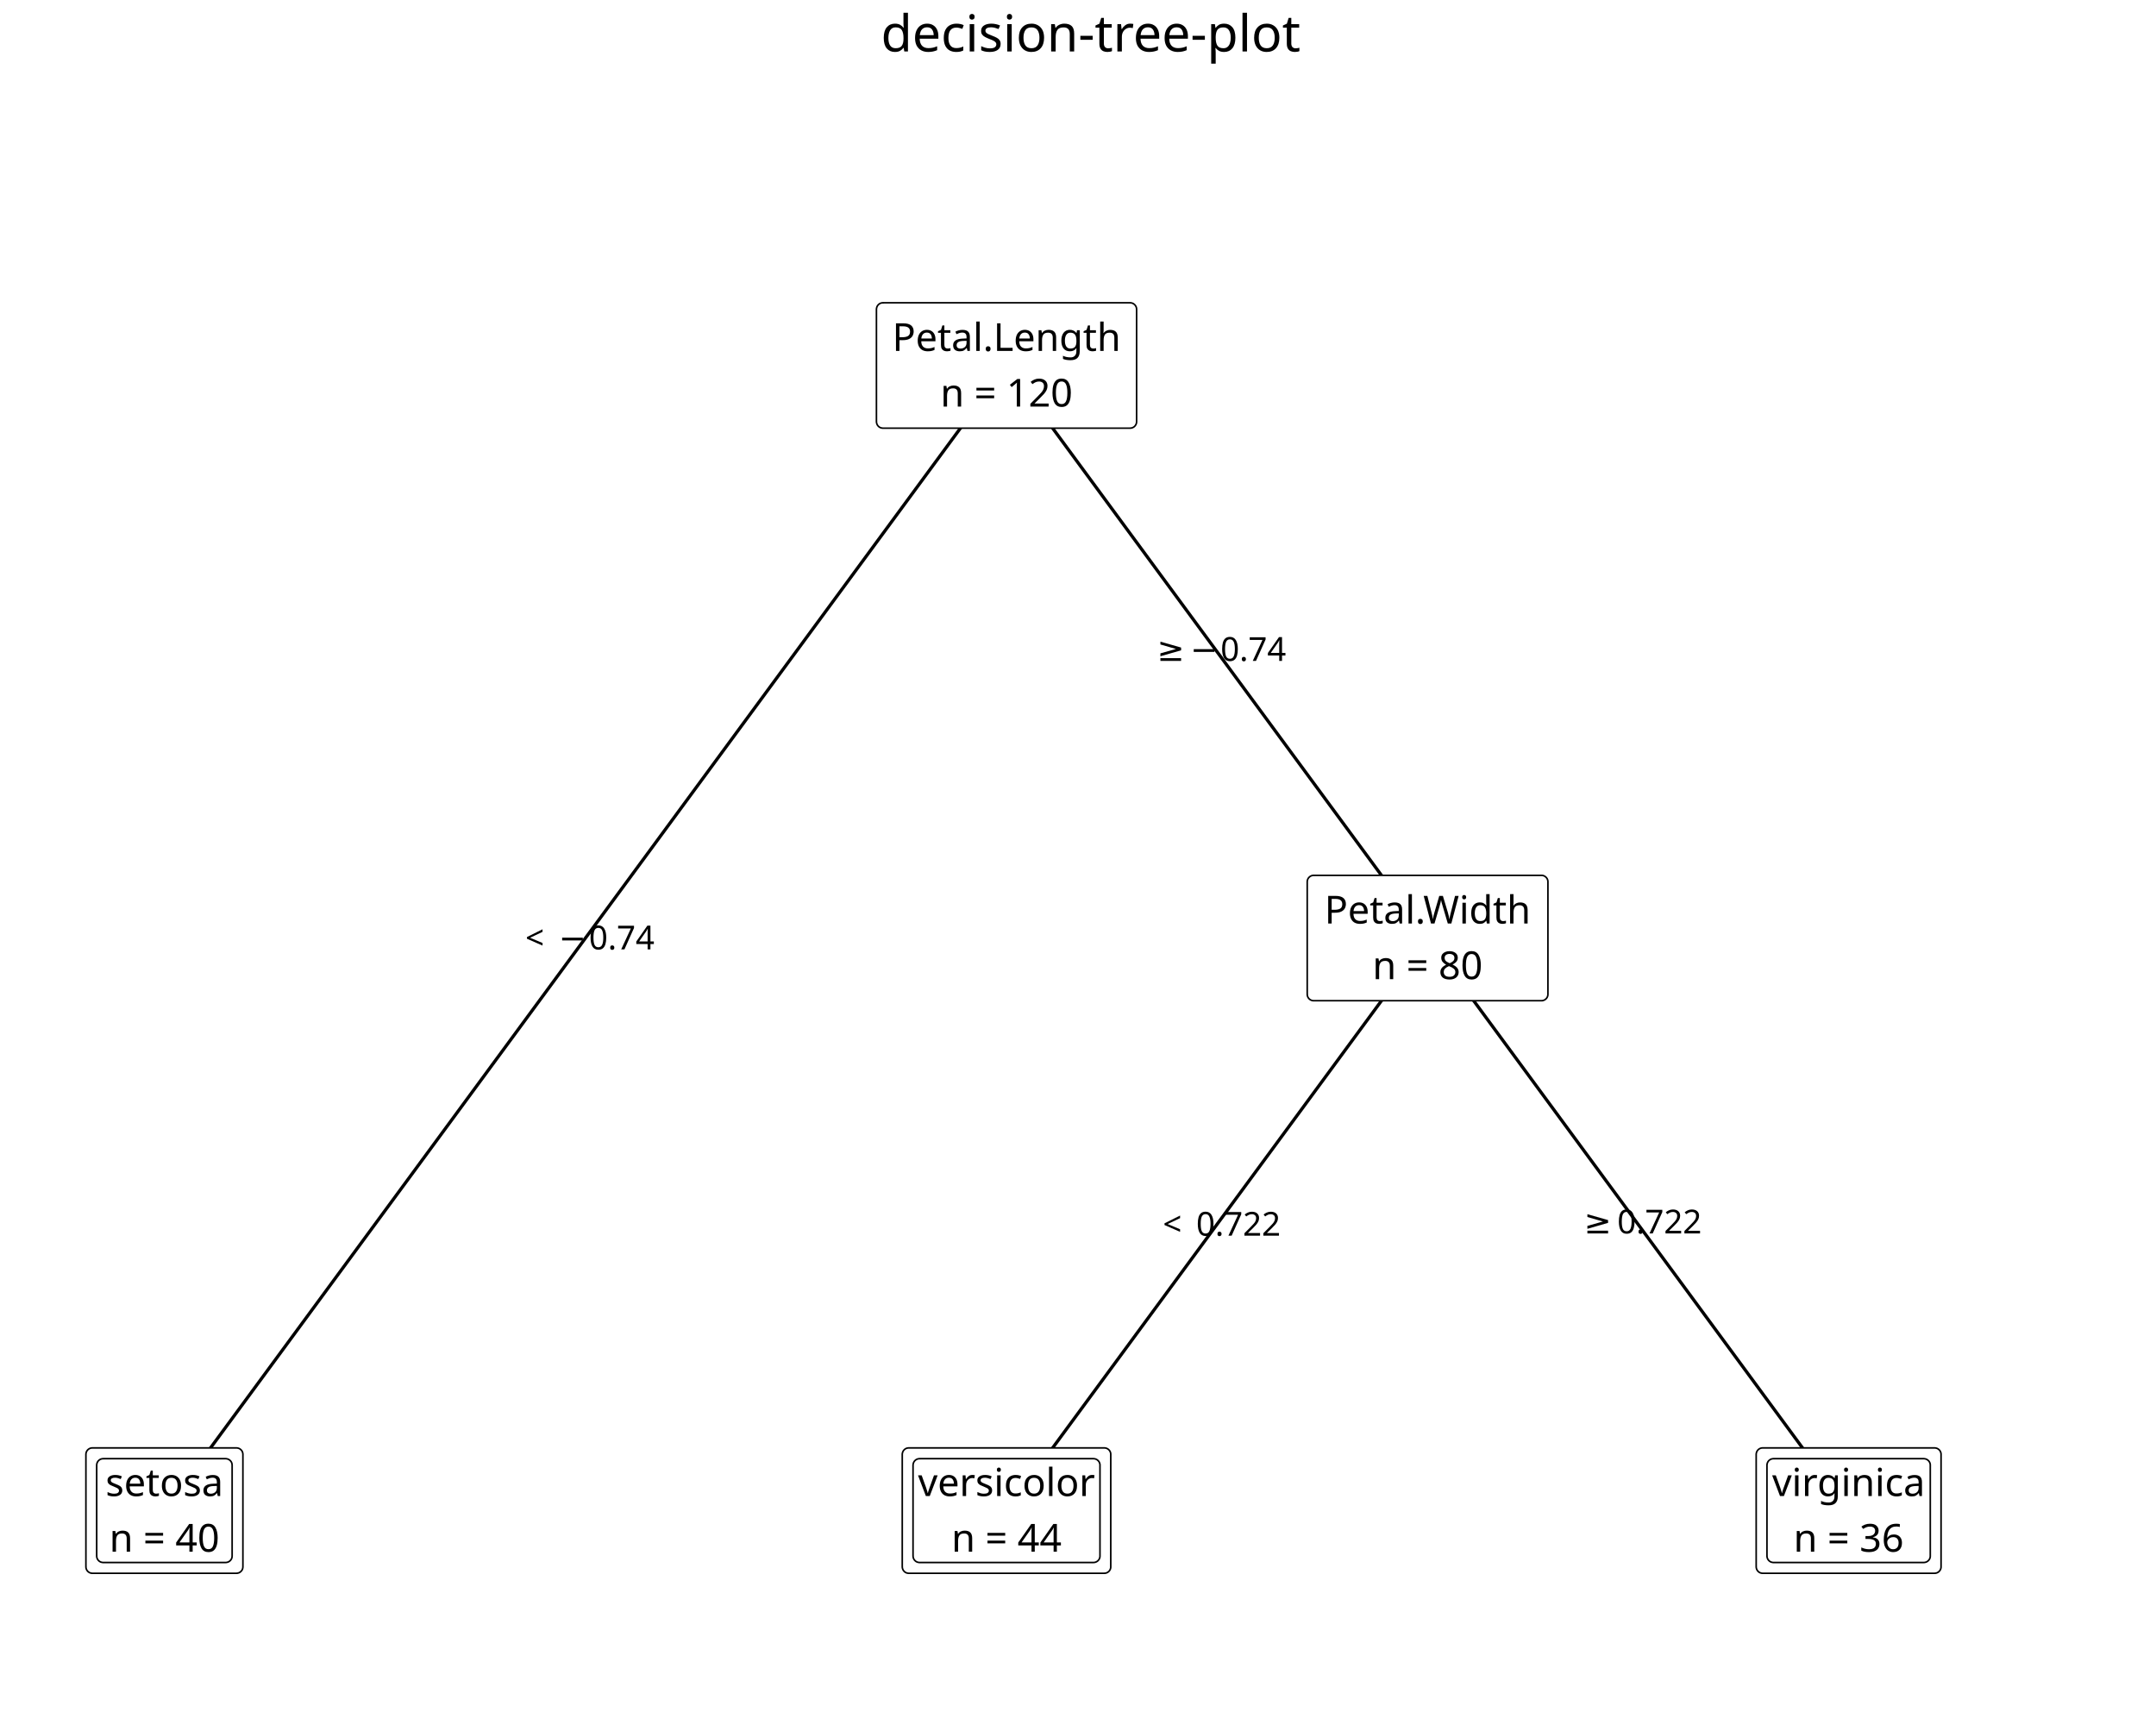
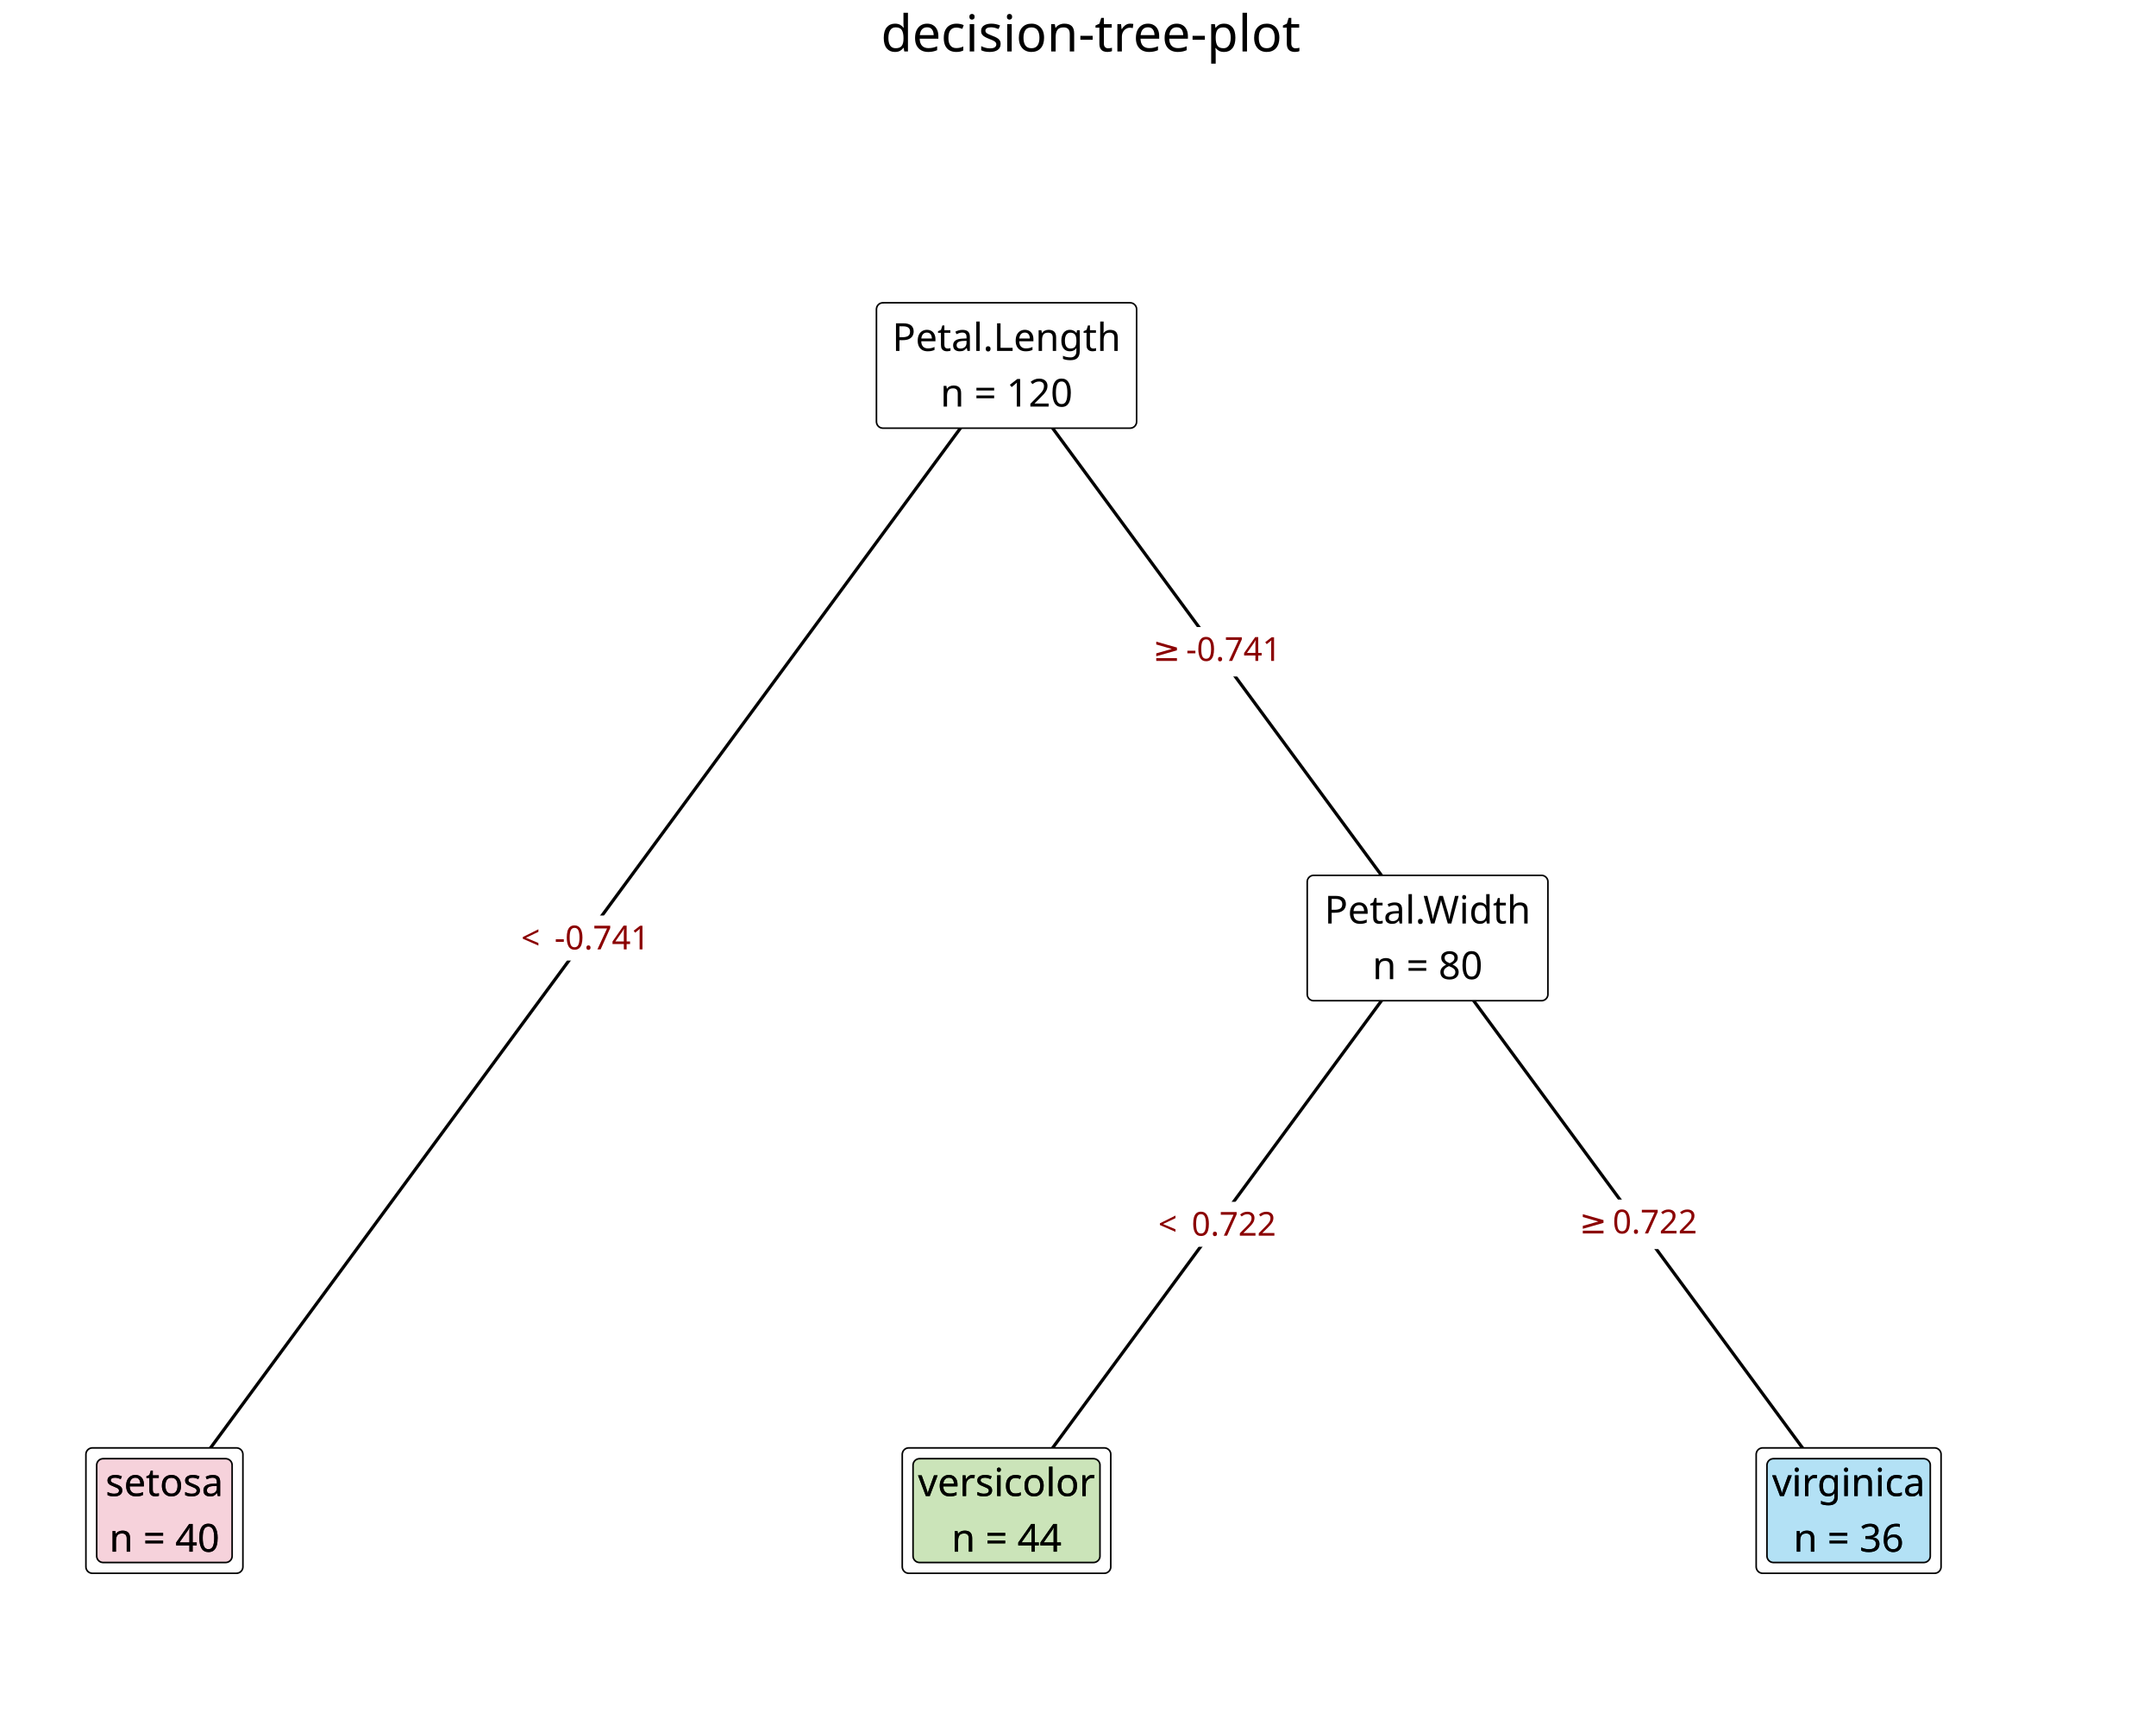
<svg xmlns="http://www.w3.org/2000/svg" class="svglite" data-engine-version="2.0" width="720.00pt" height="576.00pt" viewBox="0 0 720.00 576.00">
  <defs>
    <style type="text/css">
    .svglite line, .svglite polyline, .svglite polygon, .svglite path, .svglite rect, .svglite circle {
      fill: none;
      stroke: #000000;
      stroke-linecap: round;
      stroke-linejoin: round;
      stroke-miterlimit: 10.00;
    }
  </style>
  </defs>
  <rect width="100%" height="100%" style="stroke: none; fill: #FFFFFF;" />
  <defs>
    <clipPath id="cpMC4wMHw3MjAuMDB8MC4wMHw1NzYuMDA=">
      <rect x="0.00" y="0.00" width="720.00" height="576.00" />
    </clipPath>
  </defs>
  <g clip-path="url(#cpMC4wMHw3MjAuMDB8MC4wMHw1NzYuMDA=)">
    <rect x="0.00" y="0.00" width="720.00" height="576.00" style="stroke-width: 10.67; stroke: none;" />
  </g>
  <defs>
    <clipPath id="cpOC41MHw3MjAuMDB8MjAuNzF8NTY3LjUw">
      <rect x="8.50" y="20.71" width="711.50" height="546.79" />
    </clipPath>
  </defs>
  <g clip-path="url(#cpOC41MHw3MjAuMDB8MjAuNzF8NTY3LjUw)">
    <rect x="8.50" y="20.71" width="711.50" height="546.79" style="stroke-width: 10.67; stroke: none;" />
    <line x1="54.91" y1="504.41" x2="336.13" y2="122.04" style="stroke-width: 1.07; stroke-linecap: butt;" />
    <line x1="476.74" y1="313.22" x2="336.13" y2="122.04" style="stroke-width: 1.07; stroke-linecap: butt;" />
    <line x1="336.13" y1="504.41" x2="476.74" y2="313.22" style="stroke-width: 1.07; stroke-linecap: butt;" />
    <line x1="617.35" y1="504.41" x2="476.74" y2="313.22" style="stroke-width: 1.07; stroke-linecap: butt;" />
-     <polygon points="171.44,320.73 219.60,320.73 219.51,320.73 219.86,320.71 220.20,320.64 220.52,320.52 220.83,320.35 221.09,320.13 221.33,319.87 221.51,319.57 221.65,319.25 221.73,318.92 221.76,318.57 221.76,318.57 221.76,307.87 221.76,307.87 221.73,307.53 221.65,307.19 221.51,306.87 221.33,306.57 221.09,306.31 220.83,306.09 220.52,305.92 220.20,305.80 219.86,305.73 219.60,305.71 171.44,305.71 171.70,305.73 171.35,305.71 171.00,305.76 170.67,305.85 170.36,306.00 170.07,306.20 169.82,306.44 169.61,306.72 169.45,307.03 169.34,307.36 169.28,307.70 169.28,307.87 169.28,318.57 169.28,318.39 169.28,318.74 169.34,319.09 169.45,319.42 169.61,319.72 169.82,320.00 170.07,320.24 170.36,320.44 170.67,320.59 171.00,320.68 171.35,320.73 " style="stroke-width: 0.00; stroke: none; fill: none;" />
-     <text x="175.43" y="317.02" style="font-size: 11.04px; font-family: sans;" textLength="8.57px" lengthAdjust="spacingAndGlyphs">&lt;</text>
-     <text x="186.56" y="317.02" style="font-size: 11.04px; font-family: sans;" textLength="8.58px" lengthAdjust="spacingAndGlyphs">−</text>
-     <text x="196.67" y="317.02" style="font-size: 11.04px; font-family: sans;" textLength="21.49px" lengthAdjust="spacingAndGlyphs">0.74</text>
-     <polygon points="382.35,225.89 430.52,225.89 430.43,225.89 430.78,225.88 431.12,225.81 431.45,225.68 431.75,225.51 432.02,225.29 432.25,225.03 432.43,224.74 432.57,224.42 432.65,224.08 432.68,223.73 432.68,223.73 432.68,211.53 432.68,211.53 432.65,211.18 432.57,210.84 432.43,210.52 432.25,210.23 432.02,209.97 431.75,209.75 431.45,209.57 431.12,209.45 430.78,209.38 430.52,209.37 382.35,209.37 382.61,209.38 382.26,209.37 381.92,209.41 381.59,209.51 381.27,209.65 380.99,209.85 380.73,210.09 380.53,210.37 380.36,210.68 380.25,211.01 380.20,211.35 380.19,211.53 380.19,223.73 380.20,223.56 380.20,223.91 380.25,224.25 380.36,224.58 380.53,224.89 380.73,225.16 380.99,225.40 381.27,225.60 381.59,225.75 381.92,225.85 382.26,225.89 " style="stroke-width: 0.00; stroke: none; fill: none;" />
-     <text x="386.35" y="220.68" style="font-size: 11.04px; font-family: sans;" textLength="8.58px" lengthAdjust="spacingAndGlyphs">≥</text>
-     <text x="397.48" y="220.68" style="font-size: 11.04px; font-family: sans;" textLength="8.58px" lengthAdjust="spacingAndGlyphs">−</text>
-     <text x="407.59" y="220.68" style="font-size: 11.04px; font-family: sans;" textLength="21.49px" lengthAdjust="spacingAndGlyphs">0.74</text>
-     <polygon points="384.34,416.32 428.53,416.32 428.44,416.32 428.79,416.31 429.13,416.24 429.46,416.11 429.76,415.94 430.03,415.72 430.26,415.46 430.44,415.16 430.58,414.84 430.66,414.51 430.69,414.16 430.69,414.16 430.69,403.46 430.69,403.46 430.66,403.12 430.58,402.78 430.44,402.46 430.26,402.17 430.03,401.91 429.76,401.69 429.46,401.51 429.13,401.39 428.79,401.32 428.53,401.30 384.34,401.30 384.60,401.32 384.25,401.31 383.91,401.35 383.57,401.45 383.26,401.59 382.97,401.79 382.72,402.03 382.51,402.31 382.35,402.62 382.24,402.95 382.19,403.29 382.18,403.46 382.18,414.16 382.19,413.99 382.19,414.33 382.24,414.68 382.35,415.01 382.51,415.32 382.72,415.59 382.97,415.83 383.26,416.03 383.57,416.18 383.91,416.28 384.25,416.32 " style="stroke-width: 0.00; stroke: none; fill: none;" />
-     <text x="388.34" y="412.61" style="font-size: 11.04px; font-family: sans;" textLength="8.57px" lengthAdjust="spacingAndGlyphs">&lt;</text>
-     <text x="399.46" y="412.61" style="font-size: 11.04px; font-family: sans;" textLength="27.63px" lengthAdjust="spacingAndGlyphs">0.722</text>
-     <polygon points="524.95,417.08 569.15,417.08 569.06,417.07 569.41,417.06 569.75,416.99 570.07,416.87 570.37,416.69 570.64,416.47 570.87,416.21 571.06,415.92 571.19,415.60 571.28,415.26 571.31,414.92 571.31,414.92 571.31,402.71 571.31,402.71 571.28,402.36 571.19,402.03 571.06,401.71 570.87,401.41 570.64,401.15 570.37,400.93 570.07,400.76 569.75,400.63 569.41,400.57 569.15,400.55 524.95,400.55 525.21,400.57 524.86,400.55 524.52,400.59 524.18,400.69 523.87,400.84 523.58,401.04 523.33,401.28 523.12,401.56 522.96,401.86 522.85,402.19 522.80,402.54 522.79,402.71 522.79,414.92 522.80,414.74 522.80,415.09 522.85,415.43 522.96,415.76 523.12,416.07 523.33,416.35 523.58,416.59 523.87,416.79 524.18,416.94 524.52,417.03 524.86,417.07 " style="stroke-width: 0.00; stroke: none; fill: none;" />
-     <text x="528.94" y="411.86" style="font-size: 11.04px; font-family: sans;" textLength="8.58px" lengthAdjust="spacingAndGlyphs">≥</text>
-     <text x="540.08" y="411.86" style="font-size: 11.04px; font-family: sans;" textLength="27.63px" lengthAdjust="spacingAndGlyphs">0.722</text>
+     <polygon points="170.05,320.73 220.98,320.73 220.90,320.73 221.24,320.71 221.59,320.64 221.91,320.52 222.21,320.35 222.48,320.13 222.71,319.87 222.90,319.57 223.03,319.25 223.12,318.92 223.14,318.57 223.14,318.57 223.14,307.87 223.14,307.87 223.12,307.53 223.03,307.19 222.90,306.87 222.71,306.57 222.48,306.31 222.21,306.09 221.91,305.92 221.59,305.80 221.24,305.73 220.98,305.71 170.05,305.71 170.31,305.73 169.96,305.71 169.62,305.76 169.29,305.85 168.97,306.00 168.68,306.20 168.43,306.44 168.23,306.72 168.06,307.03 167.95,307.36 167.90,307.70 167.89,307.87 167.89,318.57 167.90,318.39 167.90,318.74 167.95,319.09 168.06,319.42 168.23,319.72 168.43,320.00 168.68,320.24 168.97,320.44 169.29,320.59 169.62,320.68 169.96,320.73 " style="stroke-width: 0.00; stroke: none; fill: #FFFFFF;" />
+     <text x="174.05" y="317.02" style="font-size: 11.04px; fill: #8B0000; font-family: sans;" textLength="8.57px" lengthAdjust="spacingAndGlyphs">&lt;</text>
+     <text x="185.17" y="317.02" style="font-size: 11.04px; fill: #8B0000; font-family: sans;" textLength="34.37px" lengthAdjust="spacingAndGlyphs"> -0.741</text>
+     <polygon points="380.97,225.89 431.91,225.89 431.82,225.89 432.17,225.88 432.51,225.81 432.83,225.68 433.13,225.51 433.40,225.29 433.63,225.03 433.82,224.74 433.95,224.42 434.04,224.08 434.07,223.73 434.07,223.73 434.07,211.53 434.07,211.53 434.04,211.18 433.95,210.84 433.82,210.52 433.63,210.23 433.40,209.97 433.13,209.75 432.83,209.57 432.51,209.45 432.17,209.38 431.91,209.37 380.97,209.37 381.23,209.38 380.88,209.37 380.53,209.41 380.20,209.51 379.89,209.65 379.60,209.85 379.35,210.09 379.14,210.37 378.98,210.68 378.87,211.01 378.81,211.35 378.81,211.53 378.81,223.73 378.81,223.56 378.81,223.91 378.87,224.25 378.98,224.58 379.14,224.89 379.35,225.16 379.60,225.40 379.89,225.60 380.20,225.75 380.53,225.85 380.88,225.89 " style="stroke-width: 0.00; stroke: none; fill: #FFFFFF;" />
+     <text x="384.96" y="220.68" style="font-size: 11.04px; fill: #8B0000; font-family: sans;" textLength="8.58px" lengthAdjust="spacingAndGlyphs">≥</text>
+     <text x="396.09" y="220.68" style="font-size: 11.04px; fill: #8B0000; font-family: sans;" textLength="34.37px" lengthAdjust="spacingAndGlyphs"> -0.741</text>
+     <polygon points="382.81,416.32 430.06,416.32 429.98,416.32 430.32,416.31 430.67,416.24 430.99,416.11 431.29,415.94 431.56,415.72 431.79,415.46 431.98,415.16 432.11,414.84 432.20,414.51 432.22,414.16 432.22,414.16 432.22,403.46 432.22,403.46 432.20,403.12 432.11,402.78 431.98,402.46 431.79,402.17 431.56,401.91 431.29,401.69 430.99,401.51 430.67,401.39 430.32,401.32 430.06,401.30 382.81,401.30 383.07,401.32 382.72,401.31 382.37,401.35 382.04,401.45 381.73,401.59 381.44,401.79 381.19,402.03 380.98,402.31 380.82,402.62 380.71,402.95 380.65,403.29 380.65,403.46 380.65,414.16 380.65,413.99 380.65,414.33 380.71,414.68 380.82,415.01 380.98,415.32 381.19,415.59 381.44,415.83 381.73,416.03 382.04,416.18 382.37,416.28 382.72,416.32 " style="stroke-width: 0.00; stroke: none; fill: #FFFFFF;" />
+     <text x="386.80" y="412.61" style="font-size: 11.04px; fill: #8B0000; font-family: sans;" textLength="8.57px" lengthAdjust="spacingAndGlyphs">&lt;</text>
+     <text x="397.93" y="412.61" style="font-size: 11.04px; fill: #8B0000; font-family: sans;" textLength="30.69px" lengthAdjust="spacingAndGlyphs"> 0.722</text>
+     <polygon points="523.42,417.08 570.68,417.08 570.59,417.07 570.94,417.06 571.28,416.99 571.61,416.87 571.91,416.69 572.18,416.47 572.41,416.21 572.59,415.92 572.73,415.60 572.81,415.26 572.84,414.92 572.84,414.92 572.84,402.71 572.84,402.71 572.81,402.36 572.73,402.03 572.59,401.71 572.41,401.41 572.18,401.15 571.91,400.93 571.61,400.76 571.28,400.63 570.94,400.57 570.68,400.55 523.42,400.55 523.68,400.57 523.33,400.55 522.98,400.59 522.65,400.69 522.34,400.84 522.05,401.04 521.80,401.28 521.59,401.56 521.43,401.86 521.32,402.19 521.26,402.54 521.26,402.71 521.26,414.92 521.26,414.74 521.26,415.09 521.32,415.43 521.43,415.76 521.59,416.07 521.80,416.35 522.05,416.59 522.34,416.79 522.65,416.94 522.98,417.03 523.33,417.07 " style="stroke-width: 0.00; stroke: none; fill: #FFFFFF;" />
+     <text x="527.41" y="411.86" style="font-size: 11.04px; fill: #8B0000; font-family: sans;" textLength="8.58px" lengthAdjust="spacingAndGlyphs">≥</text>
+     <text x="538.54" y="411.86" style="font-size: 11.04px; fill: #8B0000; font-family: sans;" textLength="30.69px" lengthAdjust="spacingAndGlyphs"> 0.722</text>
    <polygon points="294.85,142.97 377.41,142.97 377.32,142.97 377.67,142.95 378.01,142.88 378.33,142.76 378.63,142.59 378.90,142.37 379.13,142.11 379.32,141.81 379.46,141.49 379.54,141.15 379.57,140.81 379.57,140.81 379.57,103.26 379.57,103.26 379.54,102.92 379.46,102.58 379.32,102.26 379.13,101.97 378.90,101.71 378.63,101.49 378.33,101.31 378.01,101.19 377.67,101.12 377.41,101.10 294.85,101.10 295.11,101.12 294.77,101.11 294.42,101.15 294.09,101.24 293.77,101.39 293.49,101.59 293.24,101.83 293.03,102.11 292.87,102.42 292.76,102.75 292.70,103.09 292.69,103.26 292.69,140.81 292.70,140.63 292.70,140.98 292.76,141.32 292.87,141.65 293.03,141.96 293.24,142.24 293.49,142.48 293.77,142.68 294.09,142.83 294.42,142.92 294.77,142.97 " style="stroke-width: 0.53; fill: #FFFFFF;" />
    <text x="336.13" y="117.18" text-anchor="middle" style="font-size: 12.90px; font-family: sans;" textLength="72.47px" lengthAdjust="spacingAndGlyphs">Petal.Length</text>
    <text x="336.13" y="135.77" text-anchor="middle" style="font-size: 12.90px; font-family: sans;" textLength="43.42px" lengthAdjust="spacingAndGlyphs">n = 120</text>
    <polygon points="30.85,525.34 78.96,525.34 78.88,525.34 79.22,525.32 79.56,525.25 79.89,525.13 80.19,524.95 80.46,524.73 80.69,524.47 80.88,524.18 81.01,523.86 81.09,523.52 81.12,523.18 81.12,523.18 81.12,485.63 81.12,485.63 81.09,485.29 81.01,484.95 80.88,484.63 80.69,484.34 80.46,484.08 80.19,483.86 79.89,483.68 79.56,483.56 79.22,483.49 78.96,483.47 30.85,483.47 31.11,483.49 30.76,483.47 30.42,483.52 30.08,483.61 29.77,483.76 29.48,483.96 29.23,484.20 29.02,484.48 28.86,484.79 28.75,485.12 28.70,485.46 28.69,485.63 28.69,523.18 28.70,523.00 28.70,523.35 28.75,523.69 28.86,524.02 29.02,524.33 29.23,524.61 29.48,524.85 29.77,525.05 30.08,525.20 30.42,525.29 30.76,525.34 " style="stroke-width: 0.53; fill: #FFFFFF;" />
    <text x="54.91" y="499.55" text-anchor="middle" style="font-size: 12.90px; font-family: sans;" textLength="38.03px" lengthAdjust="spacingAndGlyphs">setosa</text>
    <text x="54.91" y="518.14" text-anchor="middle" style="font-size: 12.90px; font-family: sans;" textLength="36.24px" lengthAdjust="spacingAndGlyphs">n = 40</text>
    <polygon points="438.71,334.15 514.77,334.15 514.69,334.15 515.03,334.14 515.37,334.07 515.70,333.94 516.00,333.77 516.27,333.55 516.50,333.29 516.69,333.00 516.82,332.68 516.91,332.34 516.93,331.99 516.93,331.99 516.93,294.45 516.93,294.45 516.91,294.10 516.82,293.76 516.69,293.44 516.50,293.15 516.27,292.89 516.00,292.67 515.70,292.50 515.37,292.37 515.03,292.30 514.77,292.29 438.71,292.29 438.97,292.30 438.62,292.29 438.28,292.33 437.94,292.43 437.63,292.58 437.34,292.78 437.09,293.02 436.88,293.29 436.72,293.60 436.61,293.93 436.56,294.27 436.55,294.45 436.55,331.99 436.56,331.82 436.56,332.17 436.61,332.51 436.72,332.84 436.88,333.15 437.09,333.42 437.34,333.67 437.63,333.86 437.94,334.01 438.28,334.11 438.62,334.15 " style="stroke-width: 0.53; fill: #FFFFFF;" />
    <text x="476.74" y="308.37" text-anchor="middle" style="font-size: 12.90px; font-family: sans;" textLength="65.99px" lengthAdjust="spacingAndGlyphs">Petal.Width</text>
    <text x="476.74" y="326.95" text-anchor="middle" style="font-size: 12.90px; font-family: sans;" textLength="36.24px" lengthAdjust="spacingAndGlyphs">n = 80</text>
    <polygon points="303.47,525.34 368.78,525.34 368.70,525.34 369.05,525.32 369.39,525.25 369.71,525.13 370.01,524.95 370.28,524.73 370.51,524.47 370.70,524.18 370.83,523.86 370.92,523.52 370.94,523.18 370.94,523.18 370.94,485.63 370.94,485.63 370.92,485.29 370.83,484.95 370.70,484.63 370.51,484.34 370.28,484.08 370.01,483.86 369.71,483.68 369.39,483.56 369.05,483.49 368.78,483.47 303.47,483.47 303.73,483.49 303.39,483.47 303.04,483.52 302.71,483.61 302.39,483.76 302.11,483.96 301.86,484.20 301.65,484.48 301.49,484.79 301.38,485.12 301.32,485.46 301.31,485.63 301.31,523.18 301.32,523.00 301.32,523.35 301.38,523.69 301.49,524.02 301.65,524.33 301.86,524.61 302.11,524.85 302.39,525.05 302.71,525.20 303.04,525.29 303.39,525.34 " style="stroke-width: 0.53; fill: #FFFFFF;" />
    <text x="336.13" y="499.55" text-anchor="middle" style="font-size: 12.90px; font-family: sans;" textLength="55.23px" lengthAdjust="spacingAndGlyphs">versicolor</text>
    <text x="336.13" y="518.14" text-anchor="middle" style="font-size: 12.90px; font-family: sans;" textLength="36.24px" lengthAdjust="spacingAndGlyphs">n = 44</text>
    <polygon points="588.64,525.34 646.06,525.34 645.98,525.34 646.32,525.32 646.66,525.25 646.99,525.13 647.29,524.95 647.56,524.73 647.79,524.47 647.98,524.18 648.11,523.86 648.20,523.52 648.22,523.18 648.22,523.18 648.22,485.63 648.22,485.63 648.20,485.29 648.11,484.95 647.98,484.63 647.79,484.34 647.56,484.08 647.29,483.86 646.99,483.68 646.66,483.56 646.32,483.49 646.06,483.47 588.64,483.47 588.90,483.49 588.56,483.47 588.21,483.52 587.88,483.61 587.56,483.76 587.28,483.96 587.03,484.20 586.82,484.48 586.66,484.79 586.55,485.12 586.49,485.46 586.48,485.63 586.48,523.18 586.49,523.00 586.49,523.35 586.55,523.69 586.66,524.02 586.82,524.33 587.03,524.61 587.28,524.85 587.56,525.05 587.88,525.20 588.21,525.29 588.56,525.34 " style="stroke-width: 0.53; fill: #FFFFFF;" />
    <text x="617.35" y="499.55" text-anchor="middle" style="font-size: 12.90px; font-family: sans;" textLength="47.34px" lengthAdjust="spacingAndGlyphs">virginica</text>
    <text x="617.35" y="518.14" text-anchor="middle" style="font-size: 12.90px; font-family: sans;" textLength="36.24px" lengthAdjust="spacingAndGlyphs">n = 36</text>
-     <polygon points="34.45,521.74 75.36,521.74 75.28,521.74 75.62,521.72 75.96,521.65 76.29,521.53 76.59,521.35 76.86,521.13 77.09,520.87 77.28,520.58 77.41,520.26 77.49,519.92 77.52,519.58 77.52,519.58 77.52,489.23 77.52,489.23 77.49,488.89 77.41,488.55 77.28,488.23 77.09,487.94 76.86,487.68 76.59,487.46 76.29,487.28 75.96,487.16 75.62,487.09 75.36,487.07 34.45,487.07 34.71,487.09 34.36,487.07 34.02,487.12 33.68,487.21 33.37,487.36 33.08,487.56 32.83,487.80 32.62,488.08 32.46,488.39 32.35,488.72 32.30,489.06 32.29,489.23 32.29,519.58 32.30,519.40 32.30,519.75 32.35,520.09 32.46,520.42 32.62,520.73 32.83,521.01 33.08,521.25 33.37,521.45 33.68,521.60 34.02,521.69 34.36,521.74 " style="stroke-width: 0.53; fill: #FFFFFF;" />
+     <polygon points="34.45,521.74 75.36,521.74 75.28,521.74 75.62,521.72 75.96,521.65 76.29,521.53 76.59,521.35 76.86,521.13 77.09,520.87 77.28,520.58 77.41,520.26 77.49,519.92 77.52,519.58 77.52,519.58 77.52,489.23 77.52,489.23 77.49,488.89 77.41,488.55 77.28,488.23 77.09,487.94 76.86,487.68 76.59,487.46 76.29,487.28 75.96,487.16 75.62,487.09 75.36,487.07 34.45,487.07 34.71,487.09 34.36,487.07 34.02,487.12 33.68,487.21 33.37,487.36 33.08,487.56 32.83,487.80 32.62,488.08 32.46,488.39 32.35,488.72 32.30,489.06 32.29,489.23 32.29,519.58 32.30,519.40 32.30,519.75 32.35,520.09 32.46,520.42 32.62,520.73 32.83,521.01 33.08,521.25 33.37,521.45 33.68,521.60 34.02,521.69 34.36,521.74 " style="stroke-width: 0.53; fill: #E16A86; fill-opacity: 0.30;" />
    <text x="54.91" y="499.55" text-anchor="middle" style="font-size: 12.90px; font-family: sans;" textLength="38.03px" lengthAdjust="spacingAndGlyphs">setosa</text>
    <text x="54.91" y="518.14" text-anchor="middle" style="font-size: 12.90px; font-family: sans;" textLength="36.24px" lengthAdjust="spacingAndGlyphs">n = 40</text>
-     <polygon points="307.07,521.74 365.18,521.74 365.10,521.74 365.45,521.72 365.79,521.65 366.11,521.53 366.41,521.35 366.68,521.13 366.91,520.87 367.10,520.58 367.23,520.26 367.32,519.92 367.34,519.58 367.34,519.58 367.34,489.23 367.34,489.23 367.32,488.89 367.23,488.55 367.10,488.23 366.91,487.94 366.68,487.68 366.41,487.46 366.11,487.28 365.79,487.16 365.45,487.09 365.18,487.07 307.07,487.07 307.33,487.09 306.99,487.07 306.64,487.12 306.31,487.21 305.99,487.36 305.71,487.56 305.46,487.80 305.25,488.08 305.09,488.39 304.98,488.72 304.92,489.06 304.91,489.23 304.91,519.58 304.92,519.40 304.92,519.75 304.98,520.09 305.09,520.42 305.25,520.73 305.46,521.01 305.71,521.25 305.99,521.45 306.31,521.60 306.64,521.69 306.99,521.74 " style="stroke-width: 0.53; fill: #FFFFFF;" />
+     <polygon points="307.07,521.74 365.18,521.74 365.10,521.74 365.45,521.72 365.79,521.65 366.11,521.53 366.41,521.35 366.68,521.13 366.91,520.87 367.10,520.58 367.23,520.26 367.32,519.92 367.34,519.58 367.34,519.58 367.34,489.23 367.34,489.23 367.32,488.89 367.23,488.55 367.10,488.23 366.91,487.94 366.68,487.68 366.41,487.46 366.11,487.28 365.79,487.16 365.45,487.09 365.18,487.07 307.07,487.07 307.33,487.09 306.99,487.07 306.64,487.12 306.31,487.21 305.99,487.36 305.71,487.56 305.46,487.80 305.25,488.08 305.09,488.39 304.98,488.72 304.92,489.06 304.91,489.23 304.91,519.58 304.92,519.40 304.92,519.75 304.98,520.09 305.09,520.42 305.25,520.73 305.46,521.01 305.71,521.25 305.99,521.45 306.31,521.60 306.64,521.69 306.99,521.74 " style="stroke-width: 0.53; fill: #50A315; fill-opacity: 0.30;" />
    <text x="336.13" y="499.55" text-anchor="middle" style="font-size: 12.90px; font-family: sans;" textLength="55.23px" lengthAdjust="spacingAndGlyphs">versicolor</text>
    <text x="336.13" y="518.14" text-anchor="middle" style="font-size: 12.90px; font-family: sans;" textLength="36.24px" lengthAdjust="spacingAndGlyphs">n = 44</text>
-     <polygon points="592.24,521.74 642.46,521.74 642.38,521.74 642.72,521.72 643.06,521.65 643.39,521.53 643.69,521.35 643.96,521.13 644.19,520.87 644.38,520.58 644.51,520.26 644.60,519.92 644.62,519.58 644.62,519.58 644.62,489.23 644.62,489.23 644.60,488.89 644.51,488.55 644.38,488.23 644.19,487.94 643.96,487.68 643.69,487.46 643.39,487.28 643.06,487.16 642.72,487.09 642.46,487.07 592.24,487.07 592.50,487.09 592.16,487.07 591.81,487.12 591.48,487.21 591.16,487.36 590.88,487.56 590.63,487.80 590.42,488.08 590.26,488.39 590.15,488.72 590.09,489.06 590.08,489.23 590.08,519.58 590.09,519.40 590.09,519.75 590.15,520.09 590.26,520.42 590.42,520.73 590.63,521.01 590.88,521.25 591.16,521.45 591.48,521.60 591.81,521.69 592.16,521.74 " style="stroke-width: 0.53; fill: #FFFFFF;" />
+     <polygon points="592.24,521.74 642.46,521.74 642.38,521.74 642.72,521.72 643.06,521.65 643.39,521.53 643.69,521.35 643.96,521.13 644.19,520.87 644.38,520.58 644.51,520.26 644.60,519.92 644.62,519.58 644.62,519.58 644.62,489.23 644.62,489.23 644.60,488.89 644.51,488.55 644.38,488.23 644.19,487.94 643.96,487.68 643.69,487.46 643.39,487.28 643.06,487.16 642.72,487.09 642.46,487.07 592.24,487.07 592.50,487.09 592.16,487.07 591.81,487.12 591.48,487.21 591.16,487.36 590.88,487.56 590.63,487.80 590.42,488.08 590.26,488.39 590.15,488.72 590.09,489.06 590.08,489.23 590.08,519.58 590.09,519.40 590.09,519.75 590.15,520.09 590.26,520.42 590.42,520.73 590.63,521.01 590.88,521.25 591.16,521.45 591.48,521.60 591.81,521.69 592.16,521.74 " style="stroke-width: 0.53; fill: #009ADE; fill-opacity: 0.30;" />
    <text x="617.35" y="499.55" text-anchor="middle" style="font-size: 12.90px; font-family: sans;" textLength="47.34px" lengthAdjust="spacingAndGlyphs">virginica</text>
    <text x="617.35" y="518.14" text-anchor="middle" style="font-size: 12.90px; font-family: sans;" textLength="36.24px" lengthAdjust="spacingAndGlyphs">n = 36</text>
    <rect x="8.50" y="20.71" width="711.50" height="546.79" style="stroke-width: 0.00; stroke: none;" />
  </g>
  <g clip-path="url(#cpMC4wMHw3MjAuMDB8MC4wMHw1NzYuMDA=)">
    <polyline points="8.50,567.50 8.50,20.71 " style="stroke-width: 0.00; stroke: none;" />
    <polyline points="8.50,567.50 720.00,567.50 " style="stroke-width: 0.00; stroke: none;" />
    <text x="364.25" y="17.18" text-anchor="middle" style="font-size: 17.00px; font-family: sans;" textLength="130.41px" lengthAdjust="spacingAndGlyphs">decision-tree-plot</text>
  </g>
</svg>
